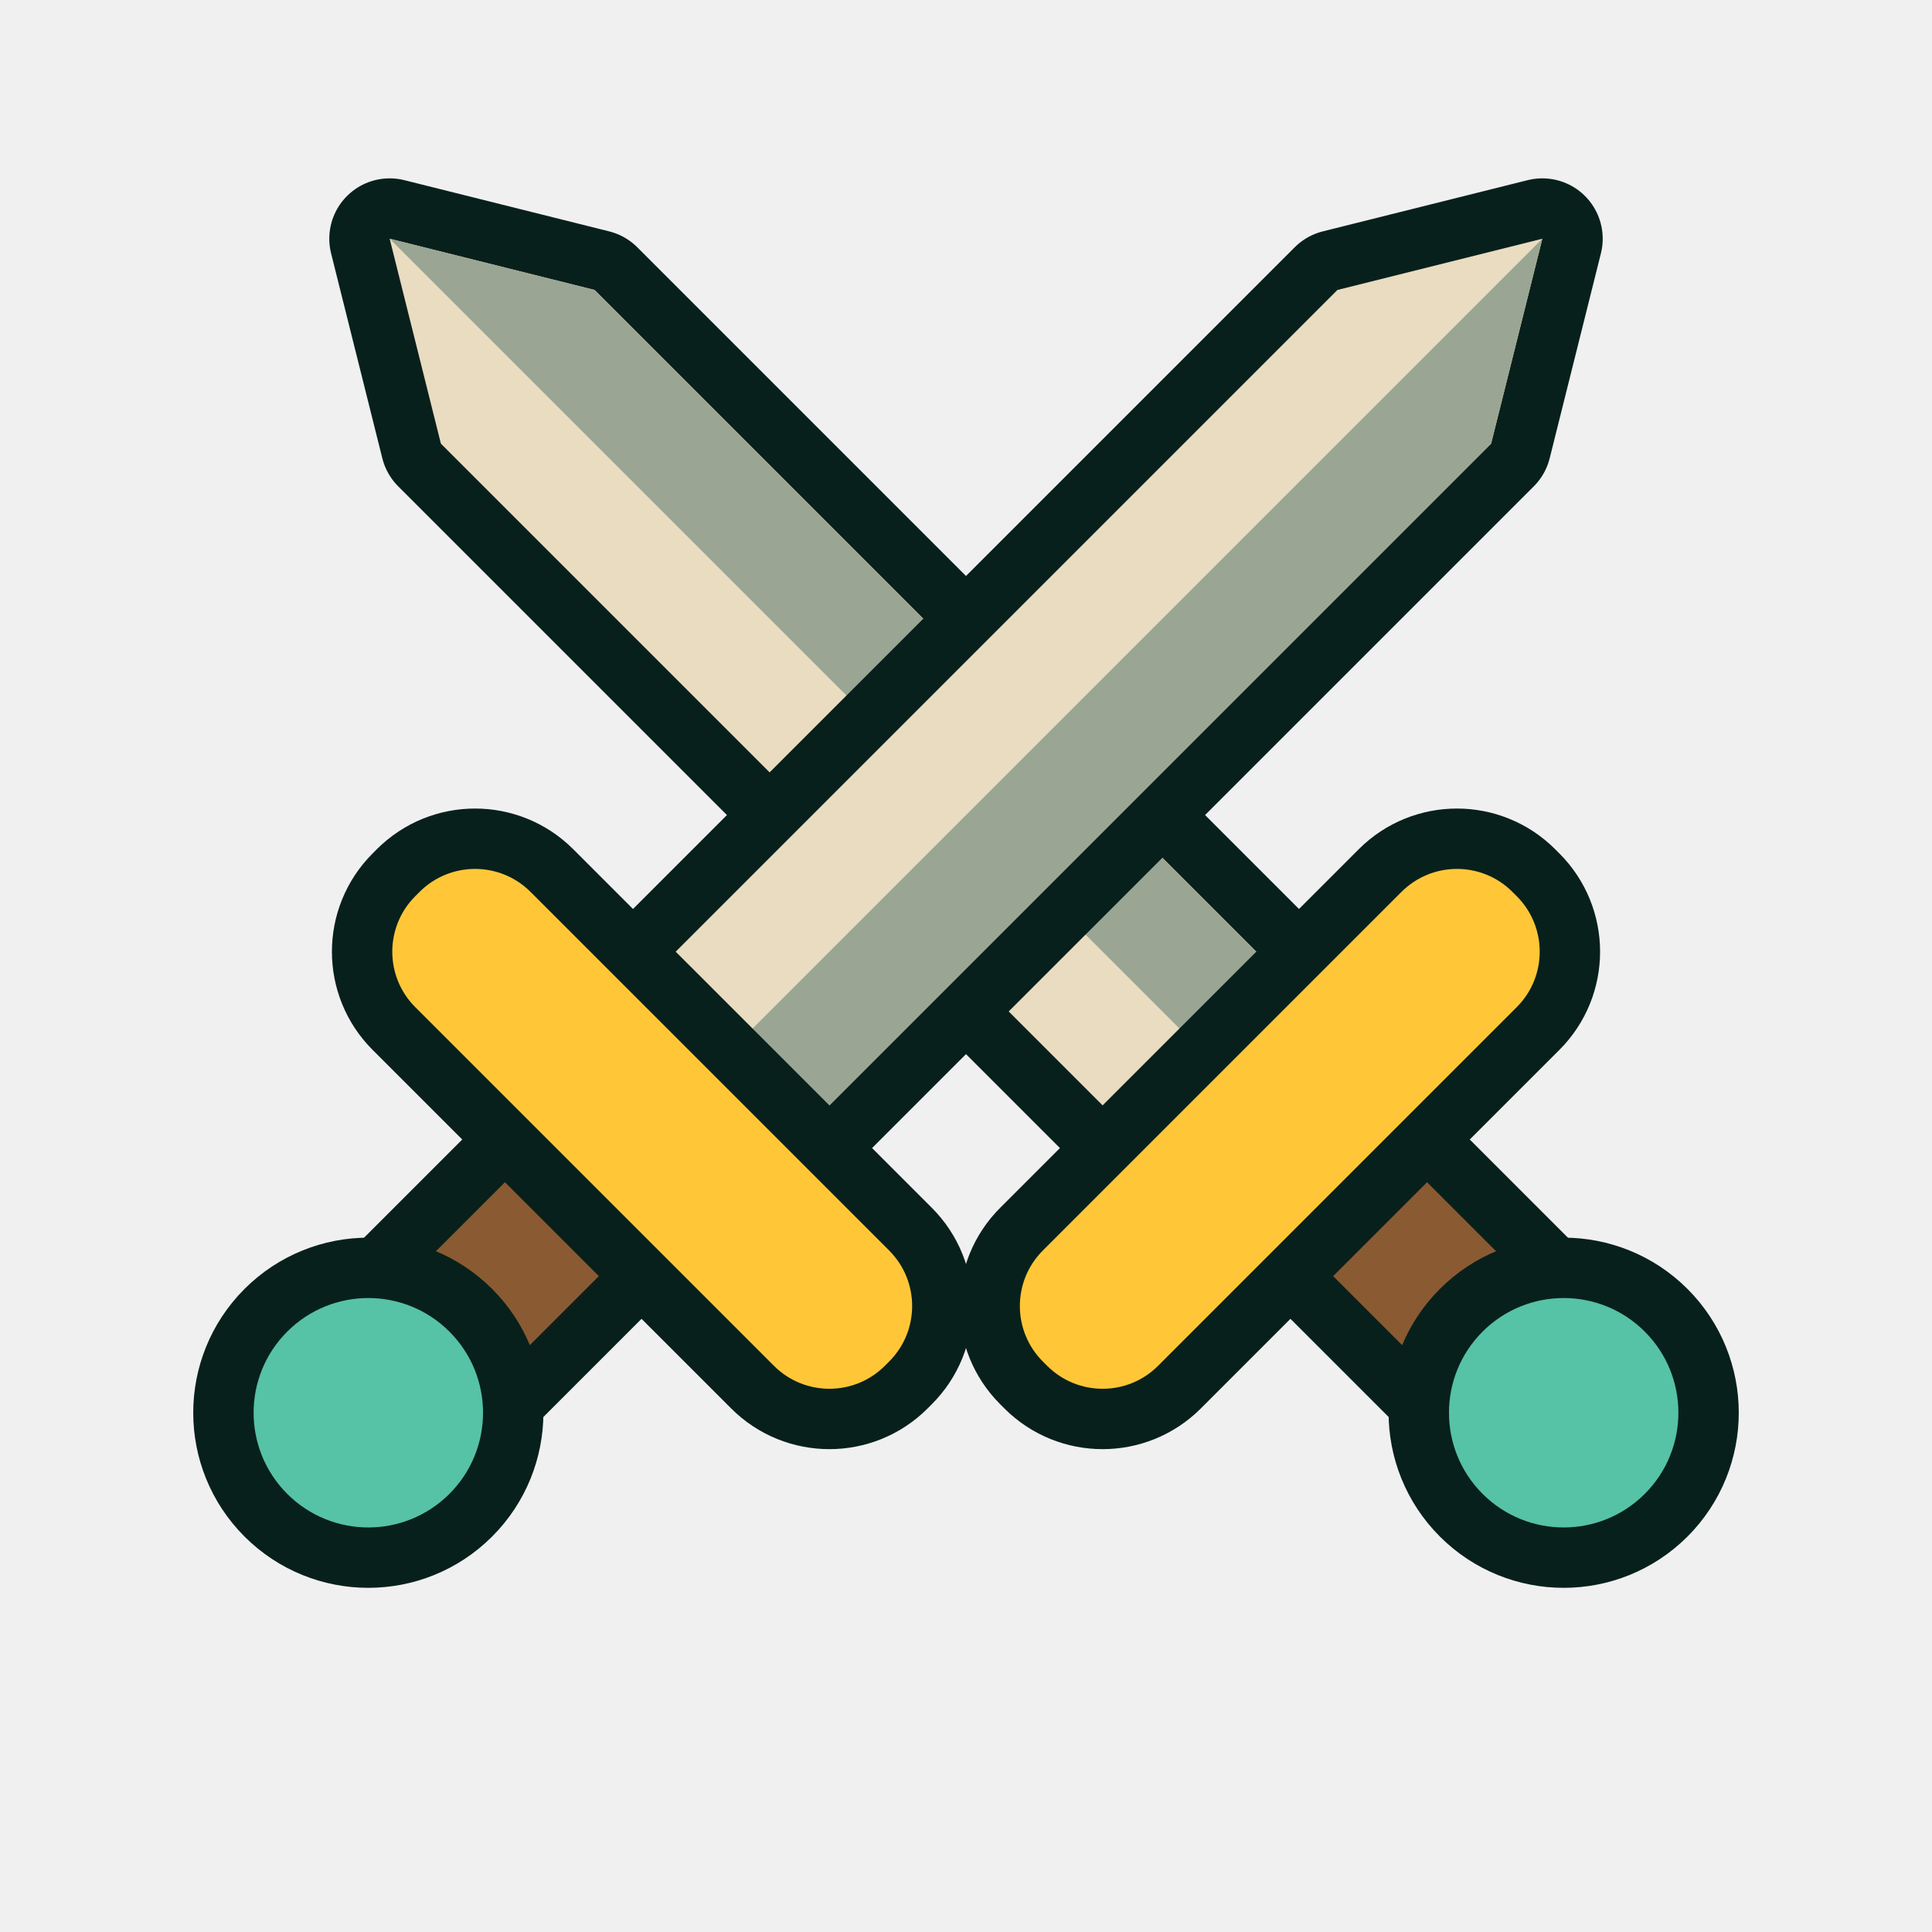
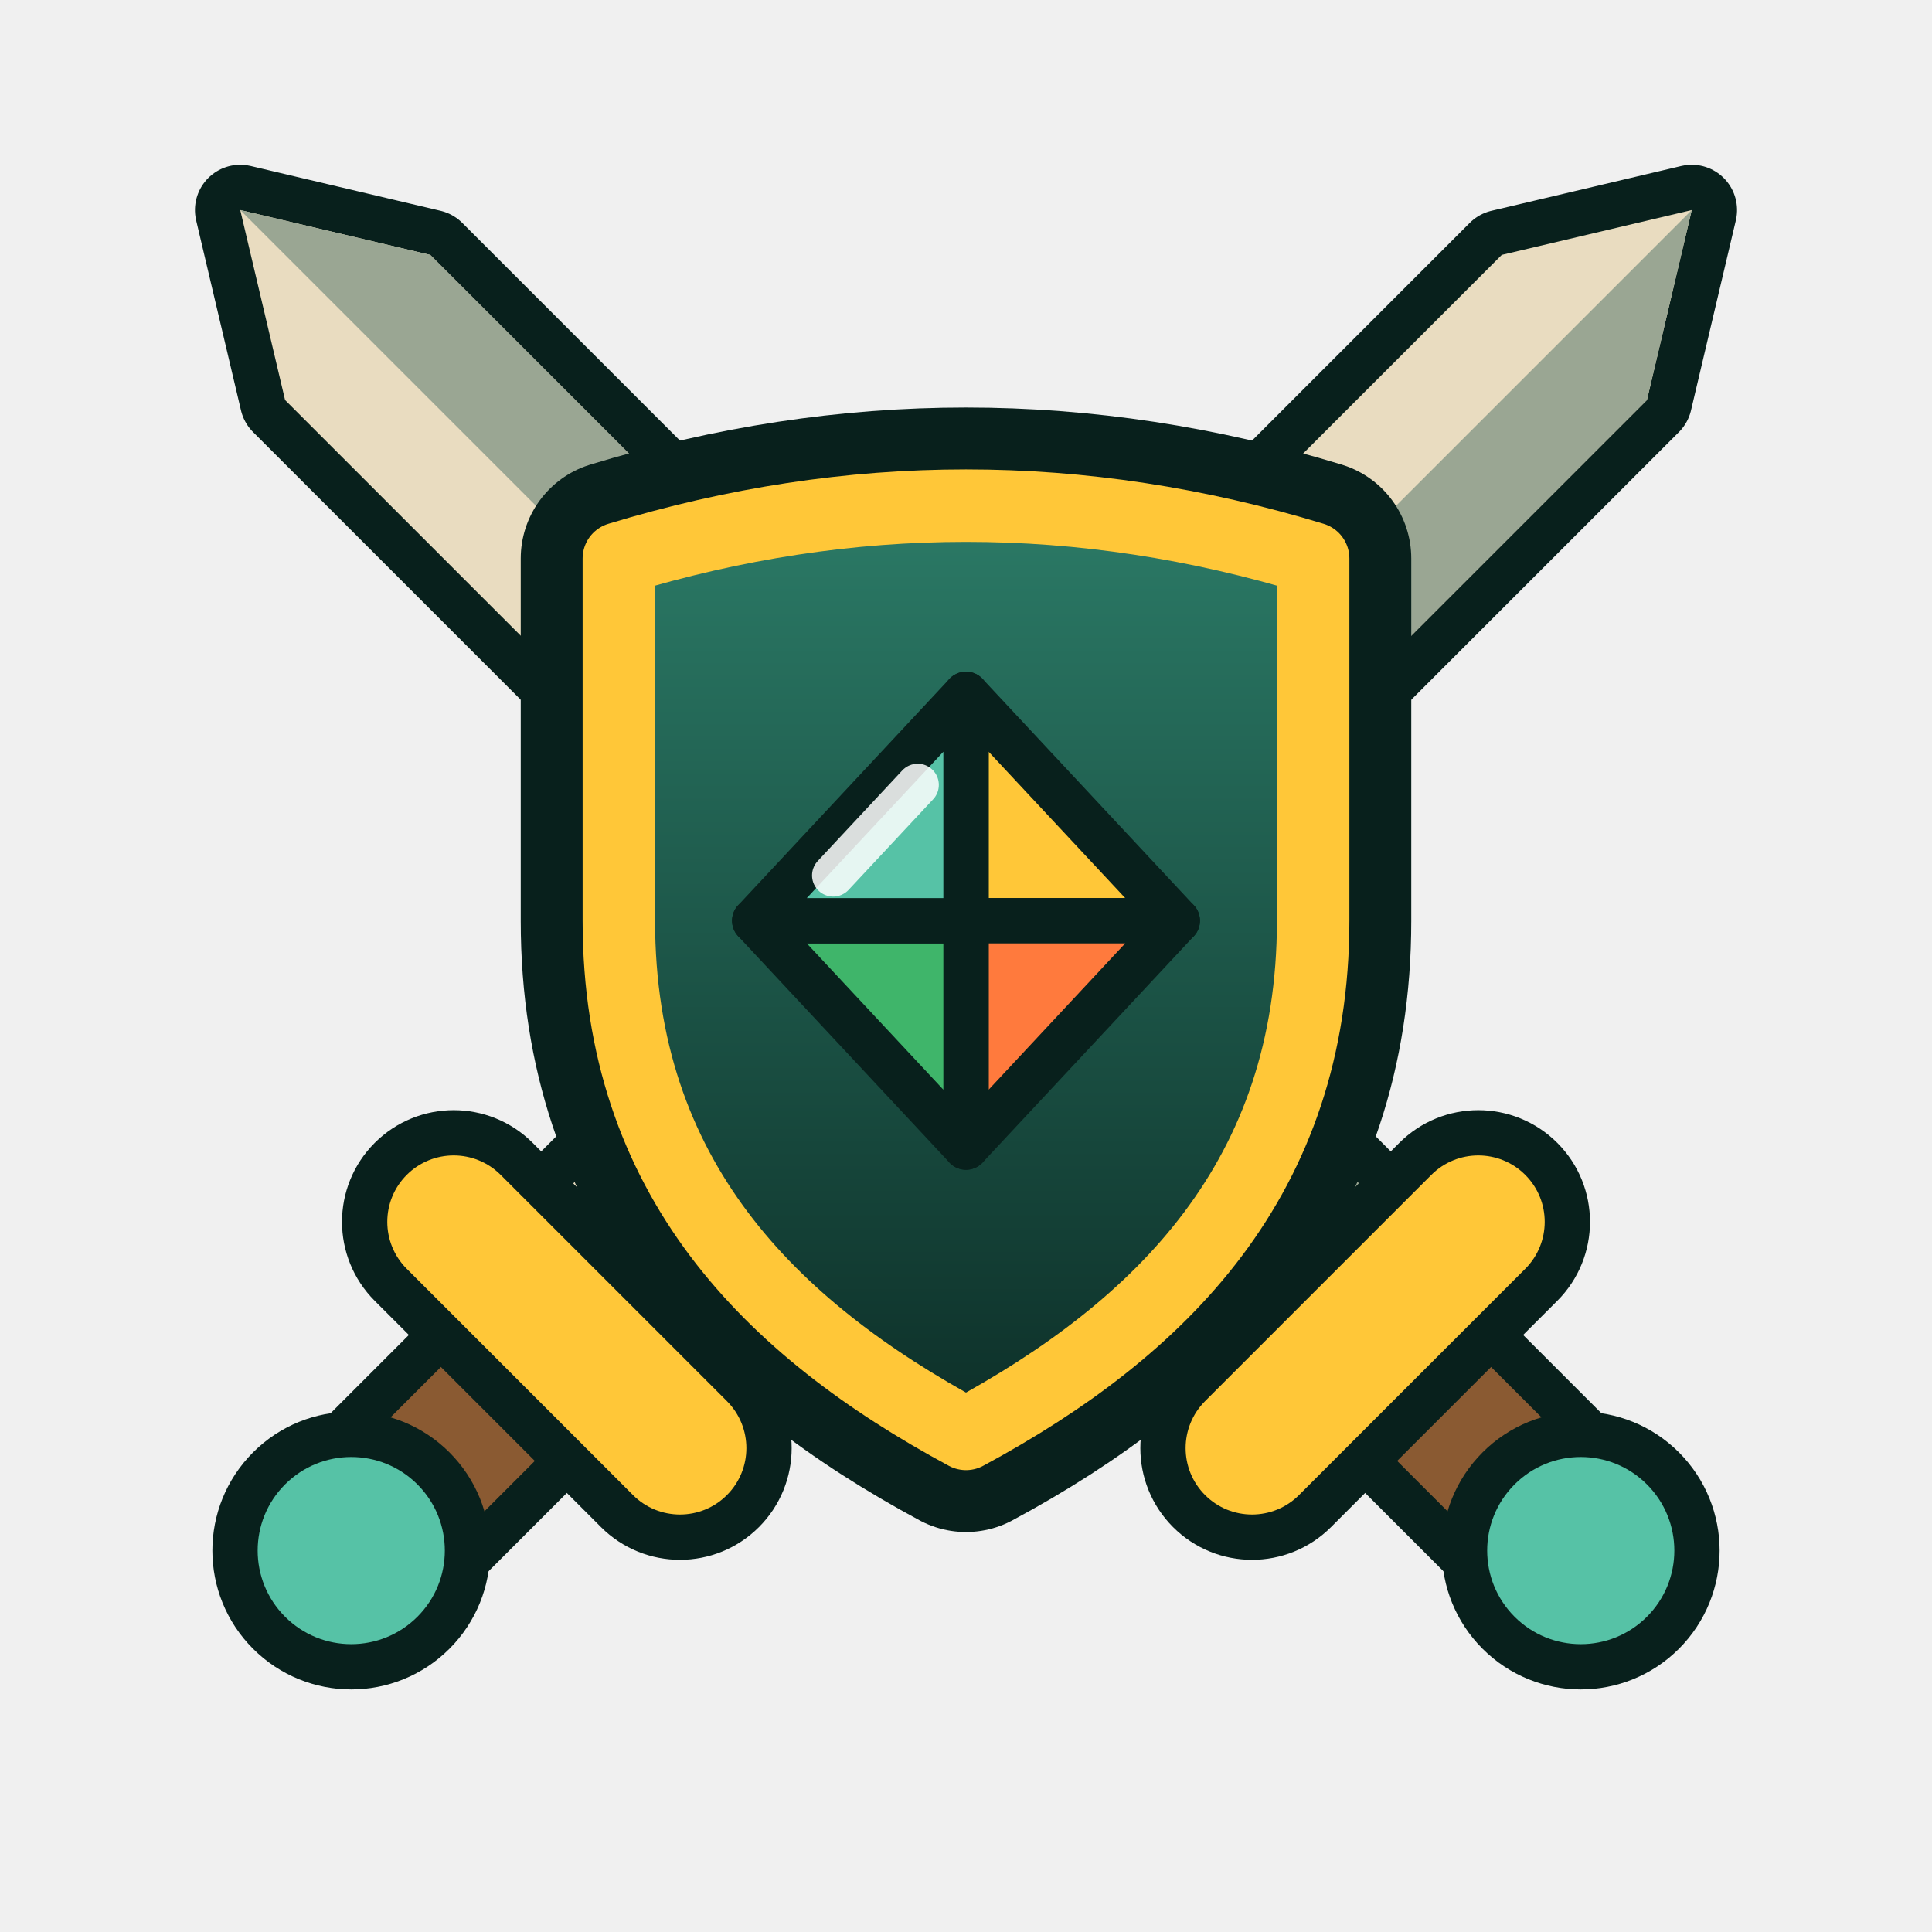
- <svg xmlns="http://www.w3.org/2000/svg" viewBox="0 0 32 32">
+ <svg xmlns="http://www.w3.org/2000/svg" viewBox="0 0 64 64">
  <defs>
-     <g id="s" stroke="#08201c" stroke-width="2" stroke-linejoin="round" paint-order="stroke">
-       <path d="M0-15.500 1.800-12.500V4h-3.600v-16.500Z" fill="#e9dcc0" />
-       <path d="M0-15.500 1.800-12.500V4H0Z" fill="#9aa693" stroke="none" />
-       <path d="M-1-5.500h2" stroke="none" />
-       <rect x="-1.100" y="6.500" width="2.200" height="4" fill="#8a5a32" />
-       <rect x="-5.500" y="4" width="11" height="2.700" rx="1.300" fill="#ffc738" />
-       <circle cy="12" r="1.900" fill="#56c2a6" />
+     <linearGradient id="f" x1="0" y1="0" x2="0" y2="1">
+       <stop offset="0" stop-color="#2b7a66" />
+       <stop offset="1" stop-color="#0d2f28" />
+     </linearGradient>
+     <g id="s" stroke="#08201c" stroke-width="3" stroke-linejoin="round" paint-order="stroke">
+       <path d="M0-34 3.400-28.500V17h-6.800v-45.500Z" fill="#e9dcc0" />
+       <path d="M0-34 3.400-28.500V17H0Z" fill="#9aa693" stroke="none" />
+       <rect x="-2.200" y="20" width="4.400" height="6.500" fill="#8a5a32" />
+       <rect x="-7.500" y="16.500" width="15" height="4.400" rx="2.200" fill="#ffc738" />
+       <circle cy="28.800" r="3.100" fill="#56c2a6" />
    </g>
+     <path id="h" d="M20.500 18.500Q32 15 43.500 18.500V30.500C43.500 39 38.500 44 32 47.500C25.500 44 20.500 39 20.500 30.500Z" />
  </defs>
-   <use href="#s" transform="translate(16 13.500) rotate(-45) translate(0 2)" />
-   <use href="#s" transform="translate(16 13.500) rotate(45) translate(0 2)" />
+   <use href="#s" transform="translate(32 31) rotate(45)" />
+   <use href="#s" transform="translate(32 31) rotate(-45)" />
+   <use href="#h" fill="none" stroke="#08201c" stroke-width="6.500" stroke-linejoin="round" />
+   <use href="#h" fill="url(#f)" stroke="#ffc738" stroke-width="2.400" stroke-linejoin="round" />
+   <g stroke="#08201c" stroke-width="1.500" stroke-linejoin="round">
+     <path d="M32 23 39 30.500H32Z" fill="#ffc738" />
+     <path d="M39 30.500 32 38V30.500Z" fill="#ff7a3d" />
+     <path d="M32 38 25 30.500H32Z" fill="#3fb56a" />
+     <path d="M25 30.500 32 23V30.500Z" fill="#56c2a6" />
+   </g>
+   <path d="M27.600 29 30.400 26" stroke="#fff" stroke-opacity=".85" stroke-width="1.400" stroke-linecap="round" />
</svg>
